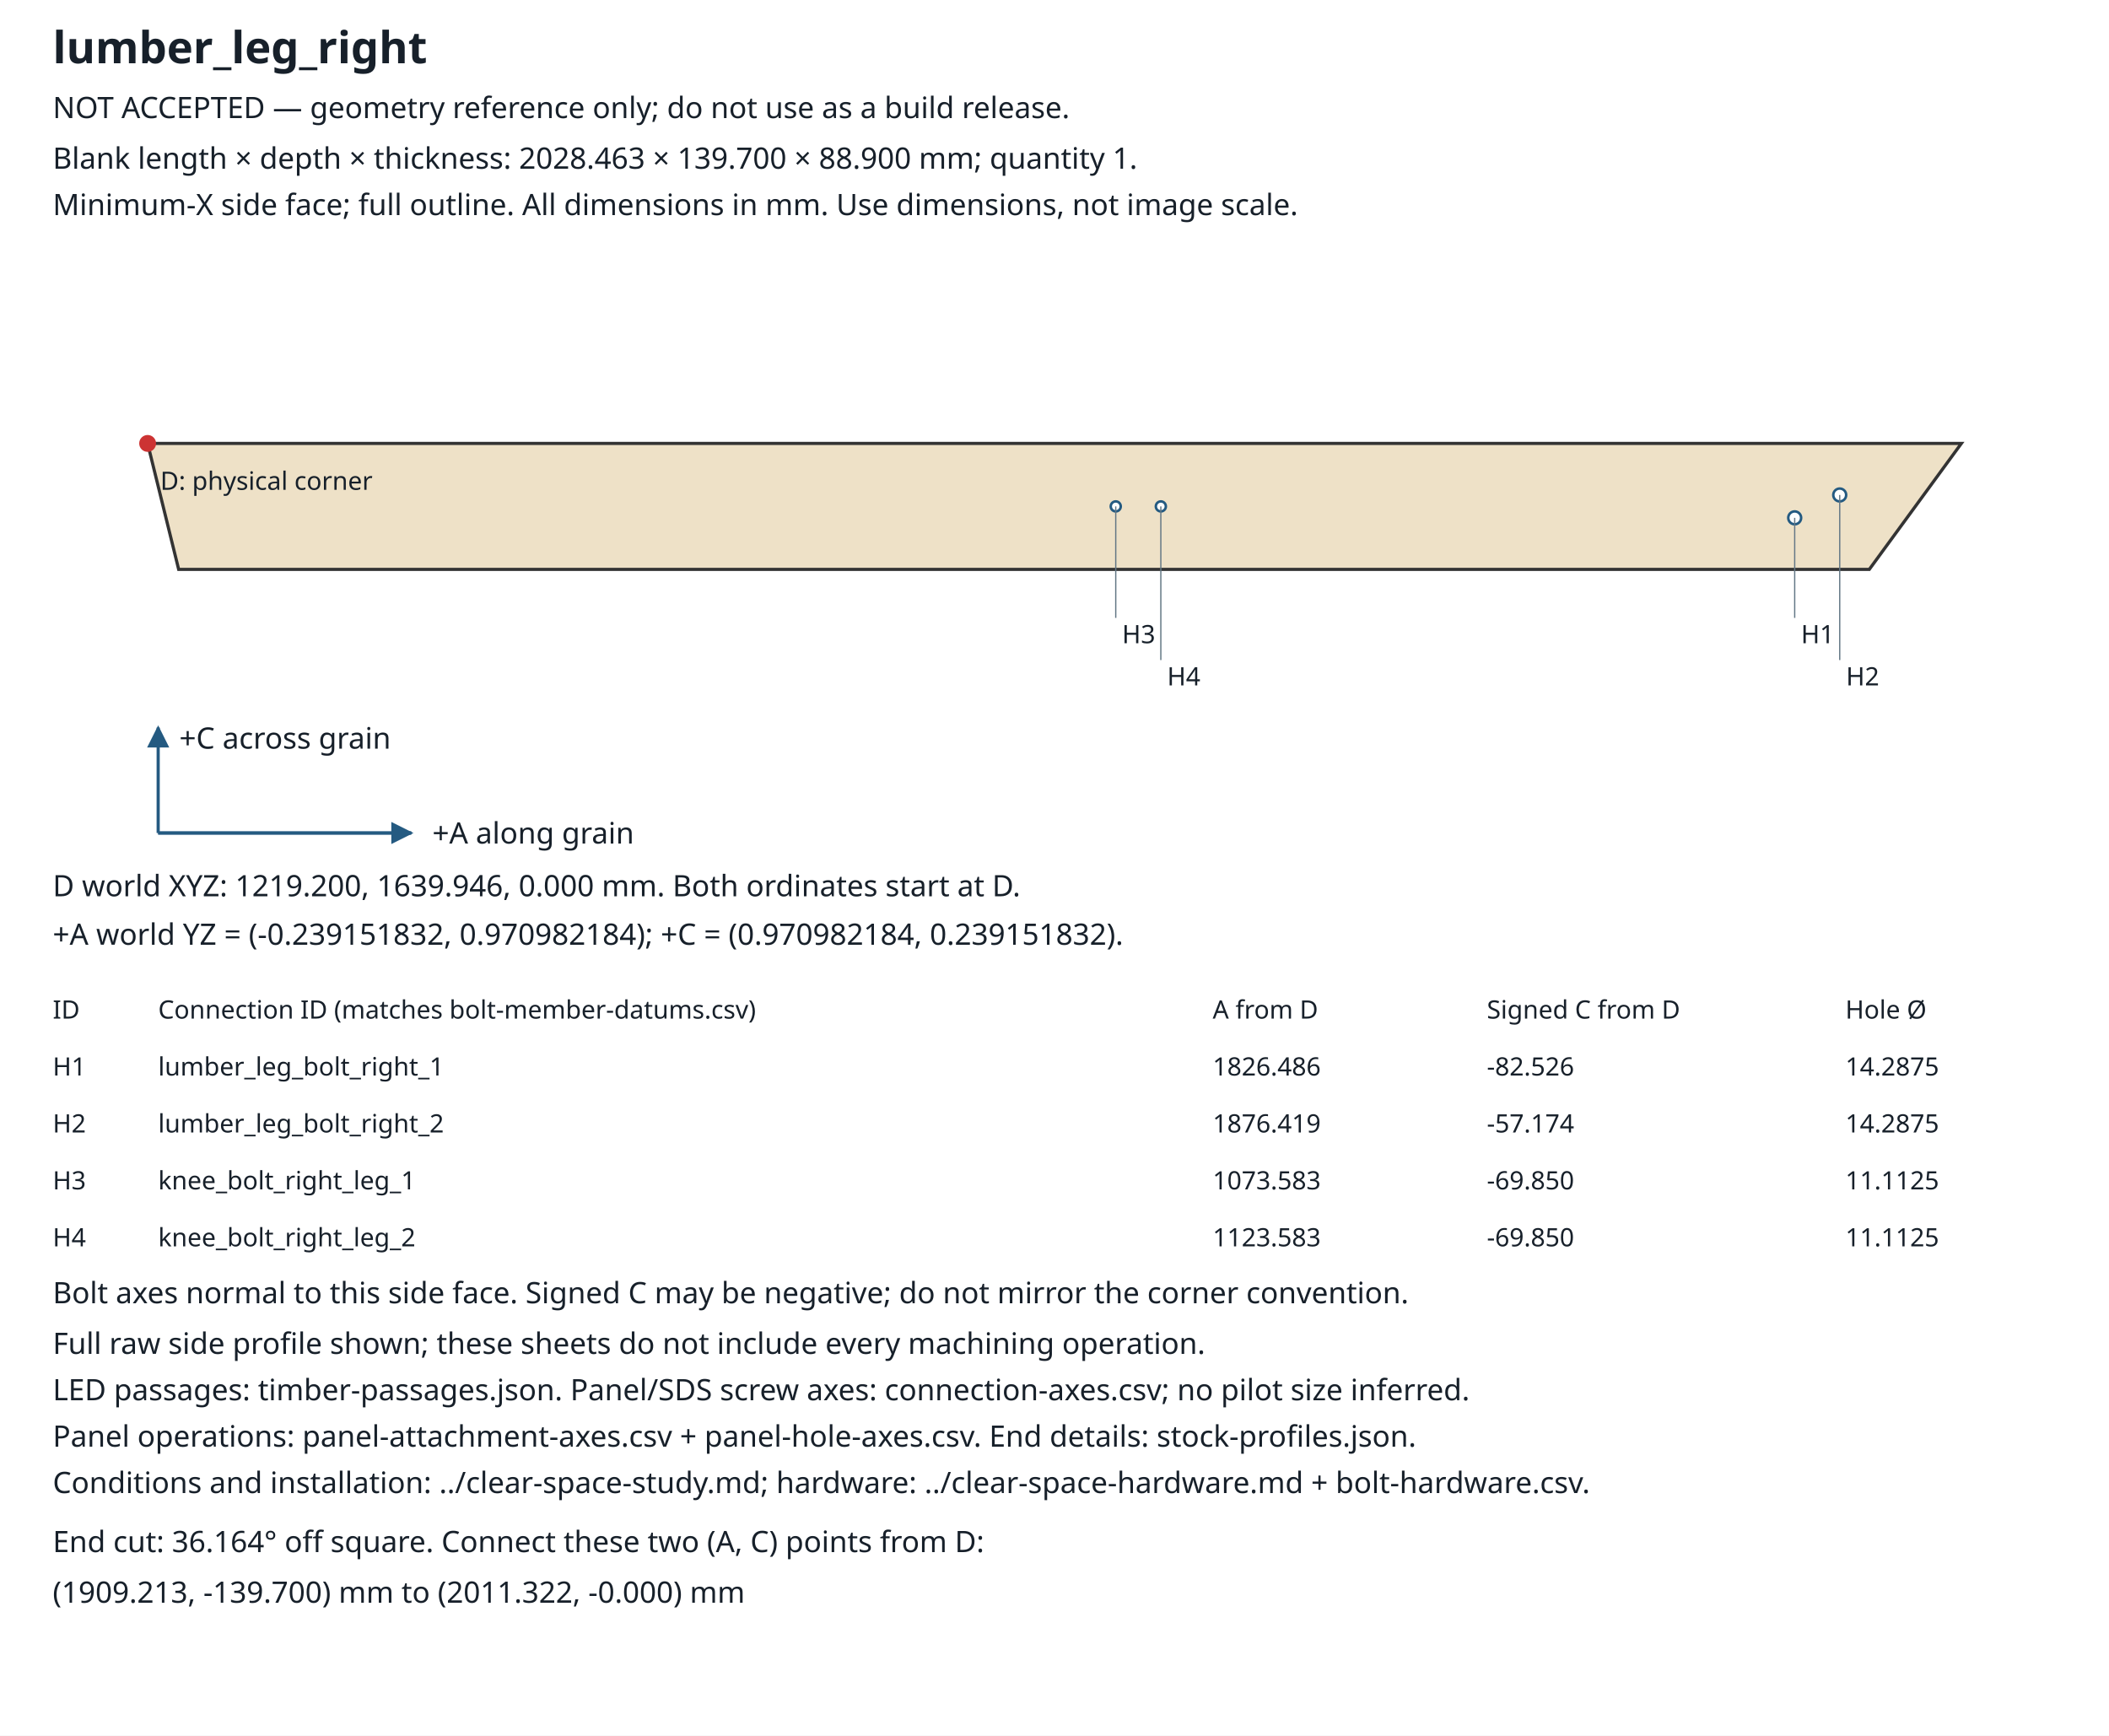
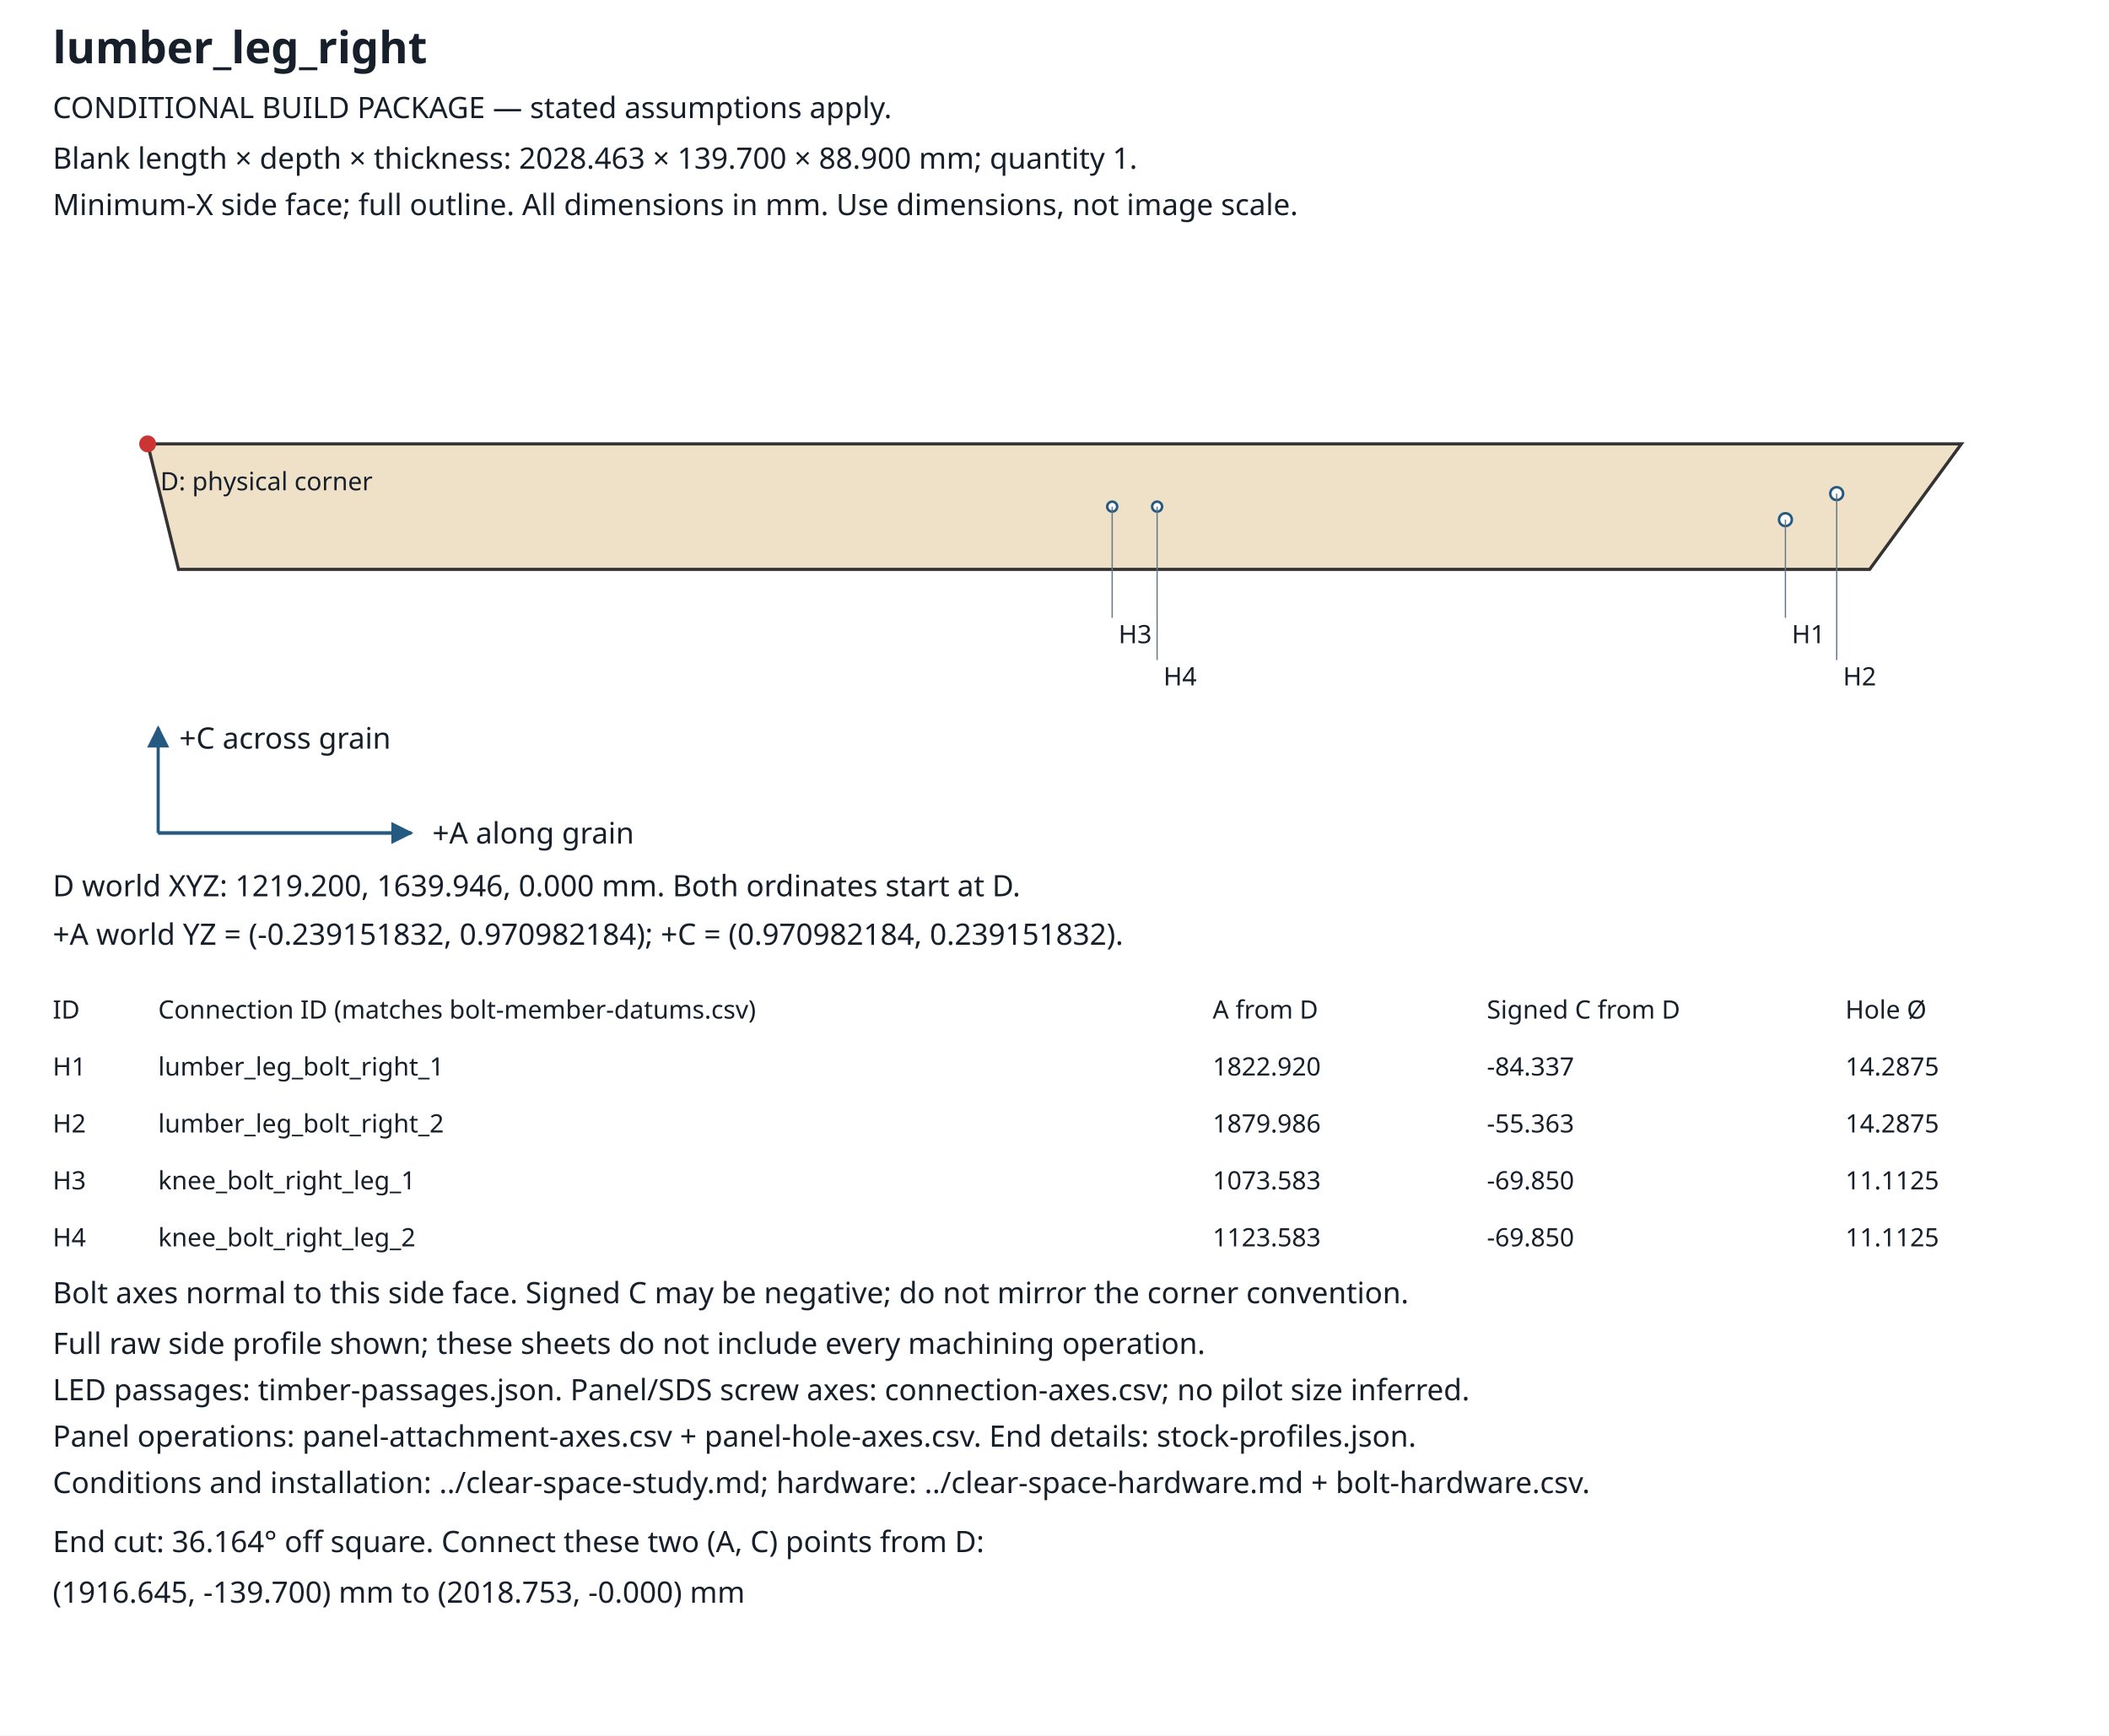
<svg xmlns="http://www.w3.org/2000/svg" width="1000" height="823" viewBox="0 0 1000 823">
  <rect width="100%" height="100%" fill="white" />
  <style>text{font-family:sans-serif;fill:#17202a;font-size:14px}.small{font-size:12px}.title{font-size:21px;font-weight:bold}</style>
  <defs>
    <marker id="arrow" viewBox="0 0 10 10" refX="9" refY="5" markerWidth="7" markerHeight="7" orient="auto-start-reverse">
      <path d="M0 0L10 5L0 10z" fill="#245a81" />
    </marker>
  </defs>
  <text x="25" y="30" class="title">lumber_leg_right</text>
-   <text x="25" y="56" class="">NOT ACCEPTED — geometry reference only; do not use as a build release.</text>
+   <text x="25" y="56" class="">CONDITIONAL BUILD PACKAGE — stated assumptions apply.</text>
  <text x="25" y="80" class="">Blank length × depth × thickness: 2028.463 × 139.700 × 88.900 mm; quantity 1.</text>
  <text x="25" y="102" class="">Minimum-X side face; full outline. All dimensions in mm. Use dimensions, not image scale.</text>
-   <polygon points="70.000,210.267 84.712,270.000 886.341,270.000 930.000,210.267" fill="#eee1c7" stroke="#333" stroke-width="1.5" />
-   <circle cx="70.0" cy="210.267" r="4" fill="#c33" />
-   <text x="76.0" y="232.267" class="small">D: physical corner</text>
-   <circle cx="850.968" cy="245.554" r="3.055" fill="white" stroke="#245a81" stroke-width="1.2" />
-   <line x1="850.968" y1="245.554" x2="850.968" y2="293" stroke="#637785" stroke-width=".6" />
-   <text x="853.968" y="305" class="small">H1</text>
-   <circle cx="872.318" cy="234.714" r="3.055" fill="white" stroke="#245a81" stroke-width="1.2" />
-   <line x1="872.318" y1="234.714" x2="872.318" y2="313" stroke="#637785" stroke-width=".6" />
-   <text x="875.318" y="325" class="small">H2</text>
-   <circle cx="529.042" cy="240.134" r="2.376" fill="white" stroke="#245a81" stroke-width="1.2" />
-   <line x1="529.042" y1="240.134" x2="529.042" y2="293" stroke="#637785" stroke-width=".6" />
-   <text x="532.042" y="305" class="small">H3</text>
-   <circle cx="550.421" cy="240.134" r="2.376" fill="white" stroke="#245a81" stroke-width="1.2" />
-   <line x1="550.421" y1="240.134" x2="550.421" y2="313" stroke="#637785" stroke-width=".6" />
-   <text x="553.421" y="325" class="small">H4</text>
+   <polygon points="70.000,210.487 84.658,270.000 886.501,270.000 930.000,210.487" fill="#eee1c7" stroke="#333" stroke-width="1.5" />
+   <circle cx="70.0" cy="210.487" r="4" fill="#c33" />
+   <text x="76.0" y="232.487" class="small">D: physical corner</text>
+   <circle cx="846.574" cy="246.415" r="3.043" fill="white" stroke="#245a81" stroke-width="1.2" />
+   <line x1="846.574" y1="246.415" x2="846.574" y2="293" stroke="#637785" stroke-width=".6" />
+   <text x="849.574" y="305" class="small">H1</text>
+   <circle cx="870.884" cy="234.072" r="3.043" fill="white" stroke="#245a81" stroke-width="1.2" />
+   <line x1="870.884" y1="234.072" x2="870.884" y2="313" stroke="#637785" stroke-width=".6" />
+   <text x="873.884" y="325" class="small">H2</text>
+   <circle cx="527.352" cy="240.244" r="2.367" fill="white" stroke="#245a81" stroke-width="1.2" />
+   <line x1="527.352" y1="240.244" x2="527.352" y2="293" stroke="#637785" stroke-width=".6" />
+   <text x="530.352" y="305" class="small">H3</text>
+   <circle cx="548.653" cy="240.244" r="2.367" fill="white" stroke="#245a81" stroke-width="1.2" />
+   <line x1="548.653" y1="240.244" x2="548.653" y2="313" stroke="#637785" stroke-width=".6" />
+   <text x="551.653" y="325" class="small">H4</text>
  <path d="M75 395H195M75 395V345" fill="none" stroke="#245a81" stroke-width="1.5" marker-end="url(#arrow)" />
  <path d="M75 395H195" fill="none" stroke="#245a81" stroke-width="1.5" marker-end="url(#arrow)" />
  <text x="205" y="400" class="">+A along grain</text>
  <text x="85" y="355" class="">+C across grain</text>
  <text x="25" y="425" class="">D world XYZ: 1219.200, 1639.946, 0.000 mm. Both ordinates start at D.</text>
  <text x="25" y="448" class="">+A world YZ = (-0.239151832, 0.970982184); +C = (0.970982184, 0.239151832).</text>
  <text x="25" y="483" class="small">ID</text>
  <text x="75" y="483" class="small">Connection ID (matches bolt-member-datums.csv)</text>
  <text x="575" y="483" class="small">A from D</text>
  <text x="705" y="483" class="small">Signed C from D</text>
  <text x="875" y="483" class="small">Hole Ø</text>
  <text x="25" y="510" class="small">H1</text>
  <text x="75" y="510" class="small">lumber_leg_bolt_right_1</text>
-   <text x="575" y="510" class="small">1826.486</text>
-   <text x="705" y="510" class="small">-82.526</text>
+   <text x="575" y="510" class="small">1822.920</text>
+   <text x="705" y="510" class="small">-84.337</text>
  <text x="875" y="510" class="small">14.2875</text>
  <text x="25" y="537" class="small">H2</text>
  <text x="75" y="537" class="small">lumber_leg_bolt_right_2</text>
-   <text x="575" y="537" class="small">1876.419</text>
-   <text x="705" y="537" class="small">-57.174</text>
+   <text x="575" y="537" class="small">1879.986</text>
+   <text x="705" y="537" class="small">-55.363</text>
  <text x="875" y="537" class="small">14.2875</text>
  <text x="25" y="564" class="small">H3</text>
  <text x="75" y="564" class="small">knee_bolt_right_leg_1</text>
  <text x="575" y="564" class="small">1073.583</text>
  <text x="705" y="564" class="small">-69.850</text>
  <text x="875" y="564" class="small">11.1125</text>
  <text x="25" y="591" class="small">H4</text>
  <text x="75" y="591" class="small">knee_bolt_right_leg_2</text>
  <text x="575" y="591" class="small">1123.583</text>
  <text x="705" y="591" class="small">-69.850</text>
  <text x="875" y="591" class="small">11.1125</text>
  <text x="25" y="618" class="">Bolt axes normal to this side face. Signed C may be negative; do not mirror the corner convention.</text>
  <text x="25" y="642" class="">Full raw side profile shown; these sheets do not include every machining operation.</text>
  <text x="25" y="664" class="">LED passages: timber-passages.json. Panel/SDS screw axes: connection-axes.csv; no pilot size inferred.</text>
  <text x="25" y="686" class="">Panel operations: panel-attachment-axes.csv + panel-hole-axes.csv. End details: stock-profiles.json.</text>
  <text x="25" y="708" class="">Conditions and installation: ../clear-space-study.md; hardware: ../clear-space-hardware.md + bolt-hardware.csv.</text>
  <text x="25" y="736" class="">End cut: 36.164° off square. Connect these two (A, C) points from D:</text>
-   <text x="25" y="760" class="">(1909.213, -139.700) mm to (2011.322, -0.000) mm</text>
+   <text x="25" y="760" class="">(1916.645, -139.700) mm to (2018.753, -0.000) mm</text>
</svg>
